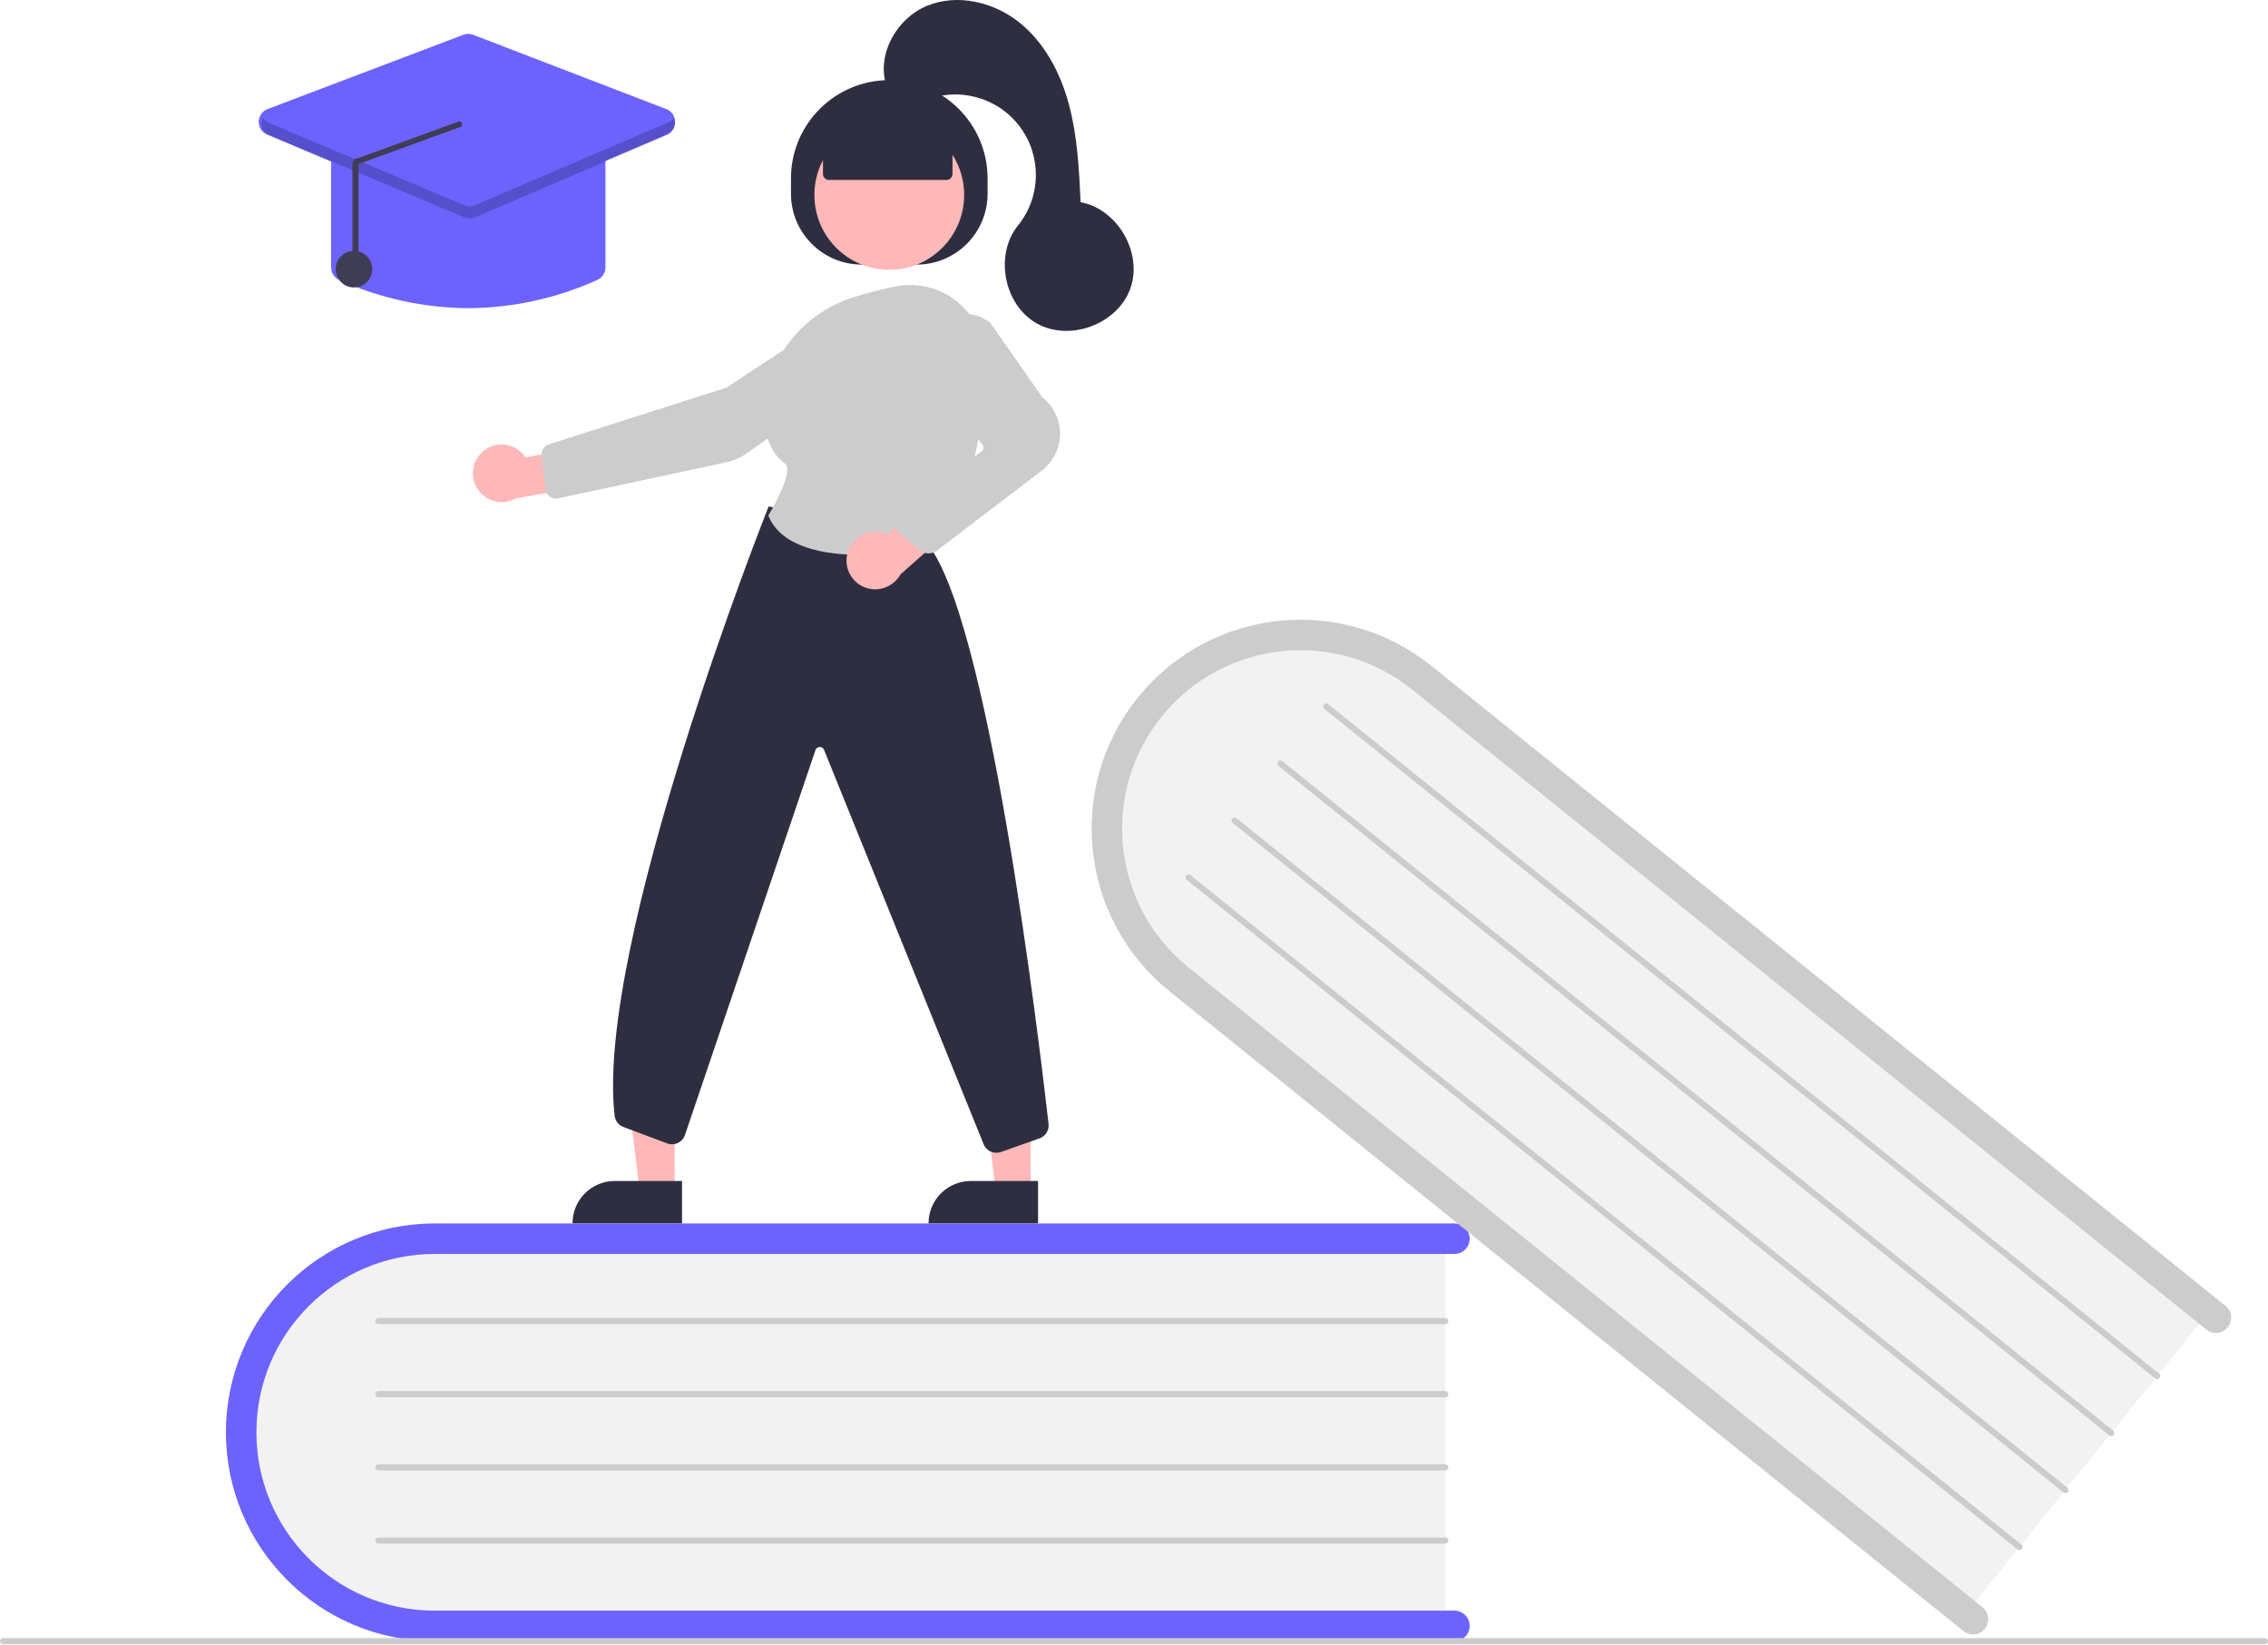
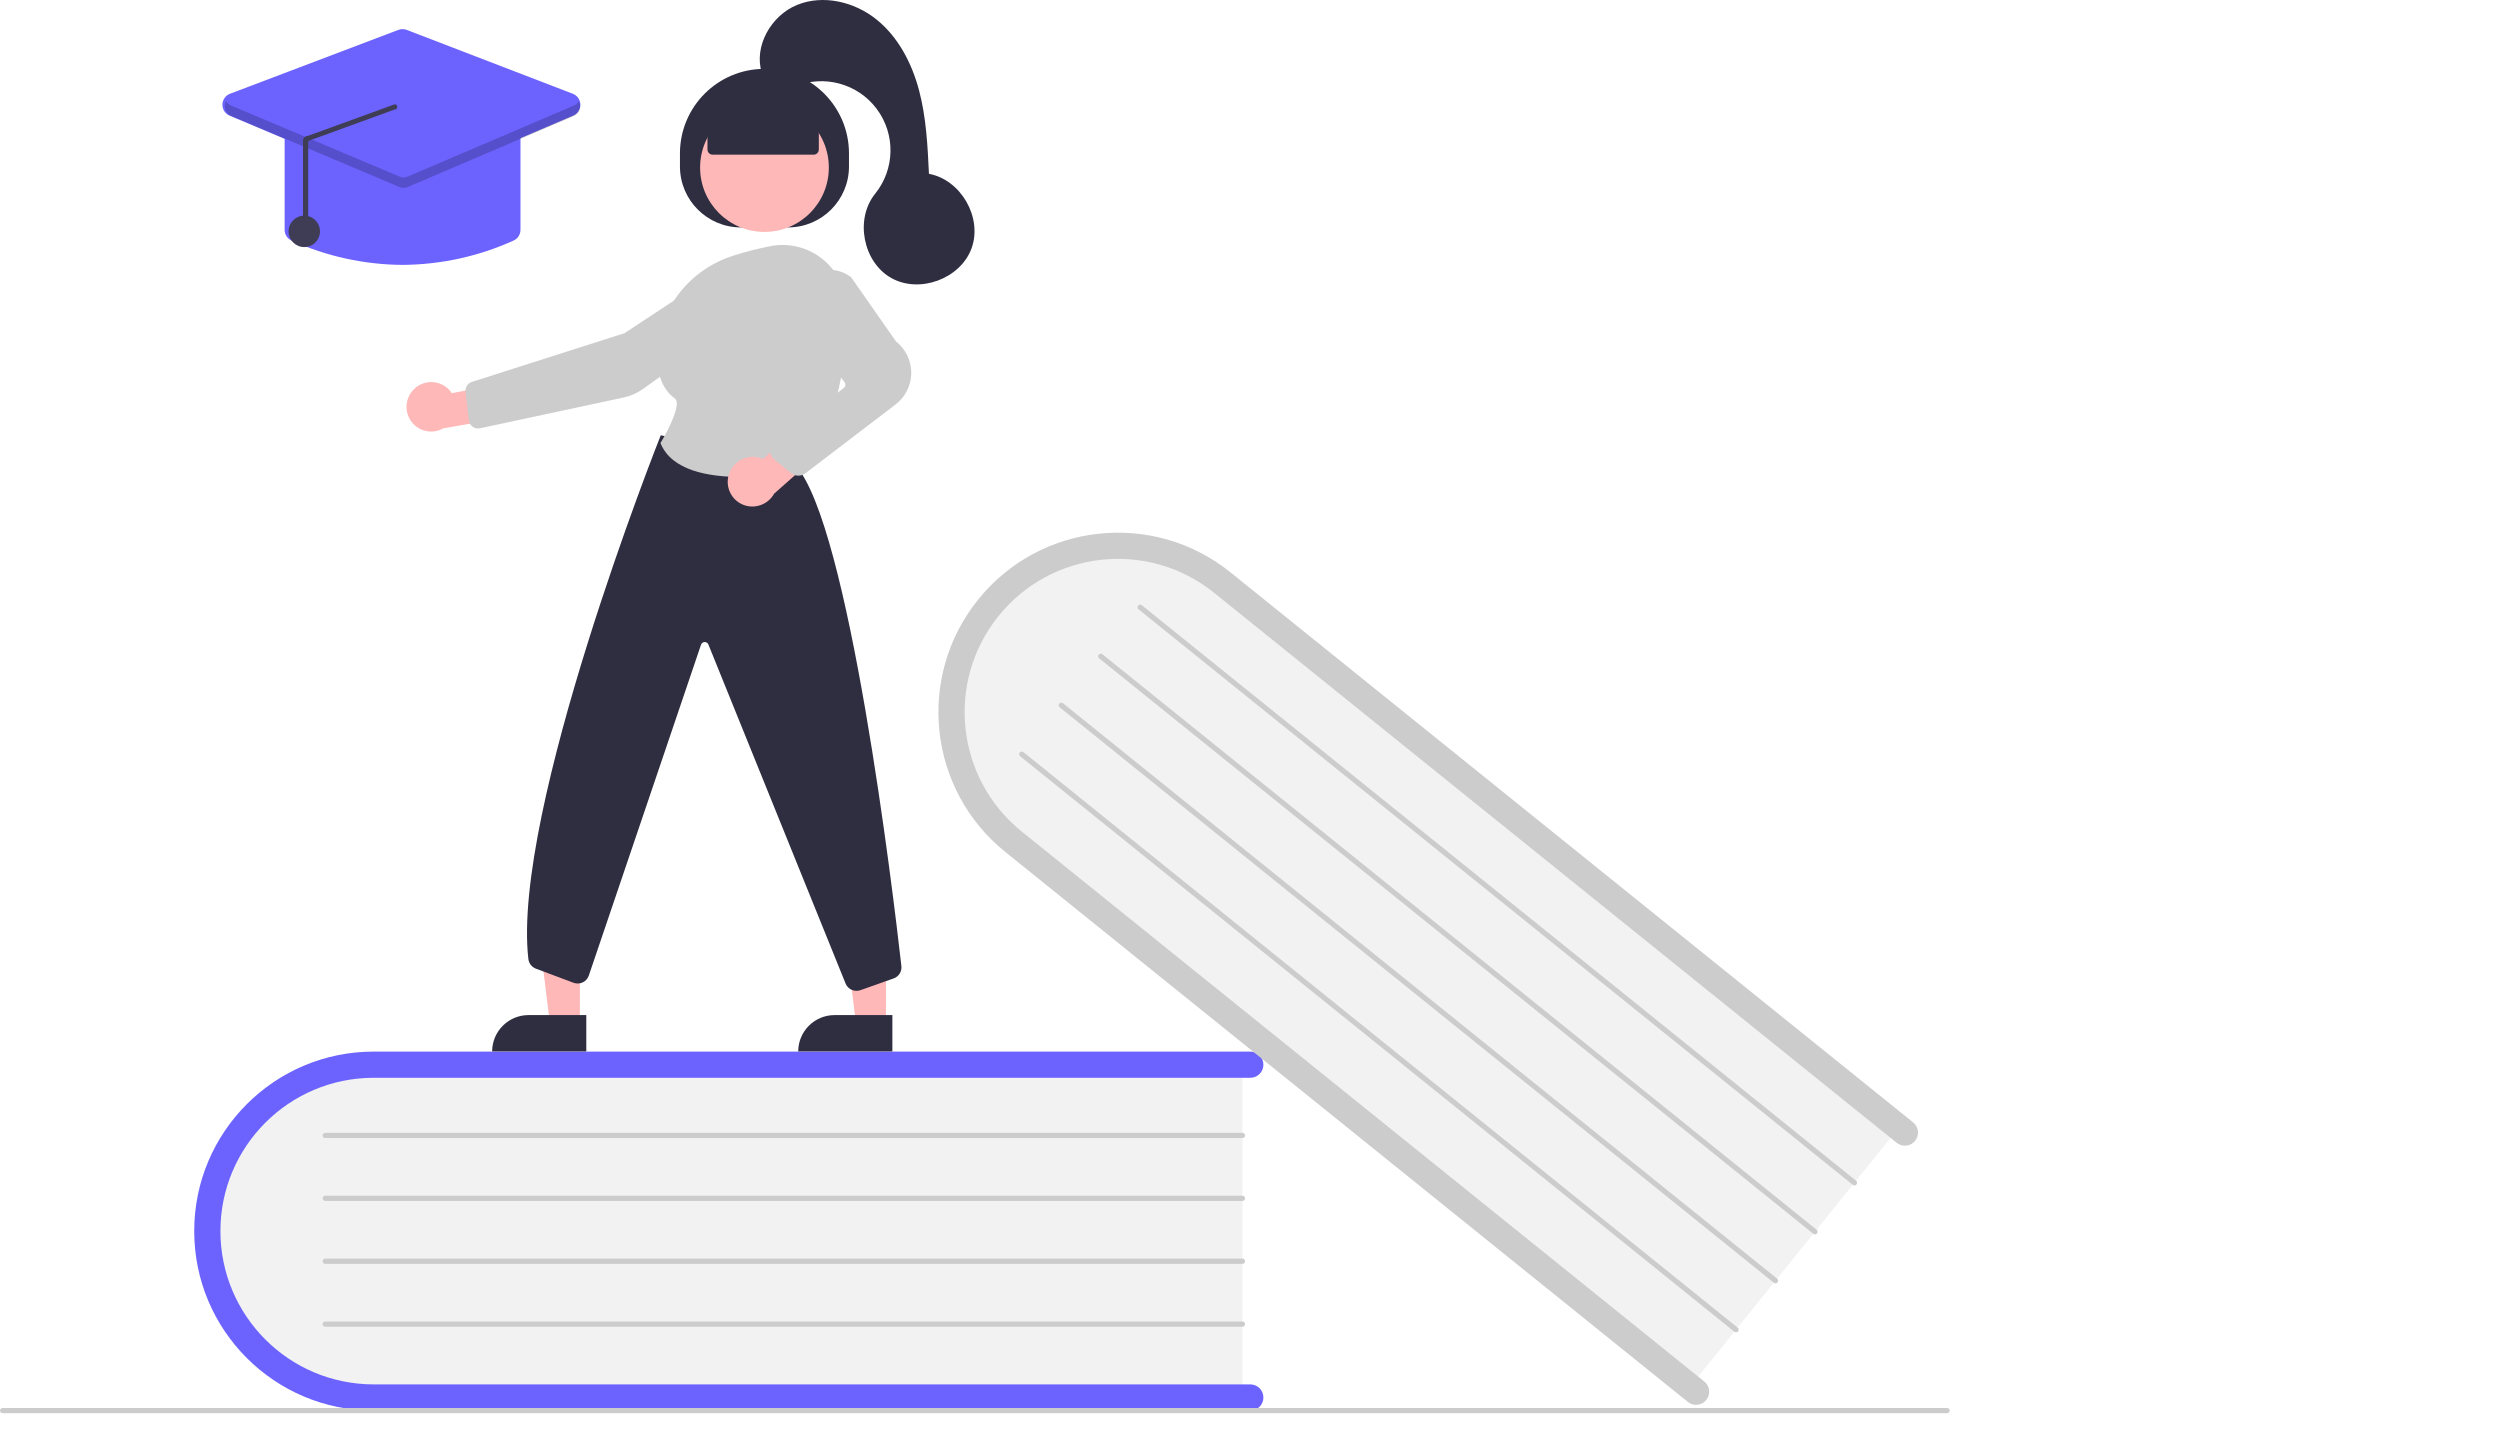
- <svg xmlns="http://www.w3.org/2000/svg" id="b7798a4d-5163-44df-883c-b45df1683271" data-name="Layer 1" width="744" height="539.286" viewBox="0 0 744 539.286">
+ <svg xmlns="http://www.w3.org/2000/svg" id="b7798a4d-5163-44df-883c-b45df1683271" data-name="Layer 1" width="954" height="549.86" viewBox="0 0 954 549.86">
  <path d="M702.114,584.643v130H376.415c-37.109,0-67.301-29.16-67.301-65s30.192-65,67.301-65Z" transform="translate(-228 -180.357)" fill="#f2f2f2" />
  <path d="M710.114,713.643a5.002,5.002,0,0,1-5,5h-334.5a68.5,68.5,0,1,1,0-137h334.5a5,5,0,0,1,0,10h-334.5a58.5,58.5,0,1,0,0,117h334.5A5.002,5.002,0,0,1,710.114,713.643Z" transform="translate(-228 -180.357)" fill="#6c63ff" />
  <path d="M702.114,614.643h-350a1,1,0,1,1,0-2h350a1,1,0,0,1,0,2Z" transform="translate(-228 -180.357)" fill="#ccc" />
  <path d="M702.114,638.643h-350a1,1,0,1,1,0-2h350a1,1,0,0,1,0,2Z" transform="translate(-228 -180.357)" fill="#ccc" />
  <path d="M702.114,662.643h-350a1,1,0,1,1,0-2h350a1,1,0,0,1,0,2Z" transform="translate(-228 -180.357)" fill="#ccc" />
  <path d="M702.114,686.643h-350a1,1,0,1,1,0-2h350a1,1,0,0,1,0,2Z" transform="translate(-228 -180.357)" fill="#ccc" />
  <path d="M953.832,609.114,872.267,710.342,618.652,505.992c-28.896-23.283-34.111-64.932-11.624-92.84s64.292-31.671,93.189-8.388Z" transform="translate(-228 -180.357)" fill="#f2f2f2" />
  <path d="M879.124,714.583a5.002,5.002,0,0,1-7.031.756L611.625,505.467a68.5,68.5,0,0,1,85.957-106.679L958.05,608.66a5,5,0,1,1-6.274,7.787L691.307,406.575a58.5,58.5,0,1,0-73.408,91.106L878.367,707.553A5.002,5.002,0,0,1,879.124,714.583Z" transform="translate(-228 -180.357)" fill="#ccc" />
  <path d="M935.009,632.474,662.471,412.877a1,1,0,1,1,1.255-1.557L936.264,630.917a1,1,0,1,1-1.255,1.557Z" transform="translate(-228 -180.357)" fill="#ccc" />
  <path d="M919.951,651.163,647.413,431.565a1,1,0,0,1,1.255-1.557L921.206,649.605a1,1,0,1,1-1.255,1.557Z" transform="translate(-228 -180.357)" fill="#ccc" />
  <path d="M904.893,669.851,632.355,450.254a1,1,0,0,1,1.255-1.557L906.148,668.294a1,1,0,1,1-1.255,1.557Z" transform="translate(-228 -180.357)" fill="#ccc" />
  <path d="M889.835,688.539,617.297,468.942a1,1,0,1,1,1.255-1.557L891.089,686.982a1,1,0,1,1-1.255,1.557Z" transform="translate(-228 -180.357)" fill="#ccc" />
  <path d="M971,719.643H229a1,1,0,0,1,0-2H971a1,1,0,0,1,0,2Z" transform="translate(-228 -180.357)" fill="#ccc" />
  <polygon points="338.081 390.622 326.649 390.621 321.212 346.525 338.085 346.527 338.081 390.622" fill="#ffb8b8" />
  <path d="M318.482,387.355h22.048a0,0,0,0,1,0,0v13.882a0,0,0,0,1,0,0H304.6a0,0,0,0,1,0,0v0A13.882,13.882,0,0,1,318.482,387.355Z" fill="#2f2e41" />
  <polygon points="221.286 390.622 209.854 390.621 204.417 346.525 221.29 346.527 221.286 390.622" fill="#ffb8b8" />
  <path d="M201.688,387.355h22.048a0,0,0,0,1,0,0v13.882a0,0,0,0,1,0,0H187.806a0,0,0,0,1,0,0v0A13.882,13.882,0,0,1,201.688,387.355Z" fill="#2f2e41" />
  <path d="M487.471,243.89v-5a32.25,32.25,0,0,1,32.25-32.25h0a32.25,32.25,0,0,1,32.25,32.25v5a23.25,23.25,0,0,1-23.25,23.25h-18A23.25,23.25,0,0,1,487.471,243.89Z" transform="translate(-228 -180.357)" fill="#2f2e41" />
  <circle cx="291.721" cy="63.942" r="24.561" fill="#ffb8b8" />
  <path d="M634.488,376.475" transform="translate(-228 -180.357)" fill="#ffb8b8" />
  <path d="M386.125,328.713A9.377,9.377,0,0,1,400.405,330.39l21.055-3.983,5.541,12.205-29.812,5.207a9.428,9.428,0,0,1-11.064-15.106Z" transform="translate(-228 -180.357)" fill="#ffb8b8" />
  <path d="M500.573,284.328l.275.417L466.322,307.49l-58.258,18.603a3.508,3.508,0,0,0-2.412,3.738l1.271,10.947a3.501,3.501,0,0,0,4.21,3.018l54.83-11.753a19.806,19.806,0,0,0,7.371-3.245L512.122,301.201a10.02,10.02,0,0,0,4.158-8.947,9.975,9.975,0,0,0-15.433-7.508Z" transform="translate(-228 -180.357)" fill="#ccc" />
  <path d="M554.853,558.466a4.518,4.518,0,0,1-4.138-2.701l-52.41-129.501a1.5,1.5,0,0,0-2.809.158L452.739,552.495a4.501,4.501,0,0,1-5.882,2.891l-14.338-5.377a4.489,4.489,0,0,1-2.897-3.705c-6.45-56.192,49.8-198.03,50.369-199.456l.157-.395,51.277,11.343.107.116c20.458,22.318,37.273,163.082,40.437,191.074a4.479,4.479,0,0,1-2.971,4.747l-12.656,4.476A4.457,4.457,0,0,1,554.853,558.466Z" transform="translate(-228 -180.357)" fill="#2f2e41" />
  <path d="M510.673,362.363c-12.424,0-26.274-2.477-30.538-12.701l-.098-.235.133-.218c3.365-5.521,7.813-14.94,5.422-16.709-4.709-3.482-6.994-9.21-6.792-17.025.44-16.966,12-32.029,28.766-37.482h0A127.642,127.642,0,0,1,521.829,274.321a24.281,24.281,0,0,1,20.133,4.972,24.526,24.526,0,0,1,9.096,18.871c.176,18.131-2.615,43.383-16.912,60.72a4.448,4.448,0,0,1-2.633,1.531A122.223,122.223,0,0,1,510.673,362.363Z" transform="translate(-228 -180.357)" fill="#ccc" />
  <path d="M506.051,361.684a9.556,9.556,0,0,1,11.678-6.664,9.407,9.407,0,0,1,1.448.536l15.987-14.549,11.118,7.49-22.862,20.231a9.539,9.539,0,0,1-10.813,4.587A9.394,9.394,0,0,1,506.051,361.684Z" transform="translate(-228 -180.357)" fill="#ffb8b8" />
  <path d="M532.632,361.869a4.488,4.488,0,0,1-2.845-1.015l-6.304-5.152a4.5,4.5,0,0,1,.109-7.055l26.442-20.28a1.503,1.503,0,0,0,.283-2.095L533.996,304.696a13.285,13.285,0,0,1,.887-17.114h0a13.248,13.248,0,0,1,17.888-1.431l.103.109,17.042,24.402a15.193,15.193,0,0,1-.36,24.186l-34.246,26.139A4.507,4.507,0,0,1,532.632,361.869Z" transform="translate(-228 -180.357)" fill="#ccc" />
  <path d="M497.965,237.39V225.204l21.756-9.5,20.744,9.5v12.186a2,2,0,0,1-2,2h-38.5A2,2,0,0,1,497.965,237.39Z" transform="translate(-228 -180.357)" fill="#2f2e41" />
  <path d="M518.722,208.257c-3.199-10.239,3.519-21.972,13.451-26.025s21.813-1.22,30.194,5.476,13.58,16.724,16.335,27.091,3.278,21.177,3.787,31.891c12.202,2.241,20.503,16.714,16.276,28.378s-19.873,17.459-30.678,11.362-13.935-22.485-6.136-32.134a26.374,26.374,0,0,0-30.688-40.91C525.248,215.902,517.702,209.368,518.722,208.257Z" transform="translate(-228 -180.357)" fill="#2f2e41" />
  <path d="M381.614,281.44a104.449,104.449,0,0,1-42.348-9.275,4.473,4.473,0,0,1-2.652-4.104V231.643a4.505,4.505,0,0,1,4.5-4.5h81a4.505,4.505,0,0,1,4.5,4.5v36.418a4.473,4.473,0,0,1-2.652,4.104h0A104.449,104.449,0,0,1,381.614,281.44Z" transform="translate(-228 -180.357)" fill="#6c63ff" />
  <path d="M381.603,251.937a4.505,4.505,0,0,1-1.749-.352l-64.232-27.1a4.5,4.5,0,0,1,.153-8.353L380.008,191.765a4.484,4.484,0,0,1,3.211.007l63.372,24.368a4.5,4.5,0,0,1,.154,8.338L383.373,251.577A4.507,4.507,0,0,1,381.603,251.937Z" transform="translate(-228 -180.357)" fill="#6c63ff" />
  <circle cx="116.114" cy="88.286" r="6" fill="#3f3d56" />
  <path d="M446.965,220.631,383.592,247.73a4,4,0,0,1-3.127.008l-64.232-27.099a3.925,3.925,0,0,1-1.913-1.681,3.997,3.997,0,0,0,1.913,5.681l64.232,27.099a4,4,0,0,0,3.127-.008l63.373-27.099a3.997,3.997,0,0,0,1.895-5.673A3.927,3.927,0,0,1,446.965,220.631Z" transform="translate(-228 -180.357)" opacity="0.2" />
  <path d="M344.618,268.62a1,1,0,0,0,1-1V234.158l32.981-12.015a1,1,0,0,0,.03-2l-32.981,12.015a1.962,1.962,0,0,0-1.433.575,1.986,1.986,0,0,0-.596,1.425v33.461A1,1,0,0,0,344.618,268.62Z" transform="translate(-228 -180.357)" fill="#3f3d56" />
</svg>
